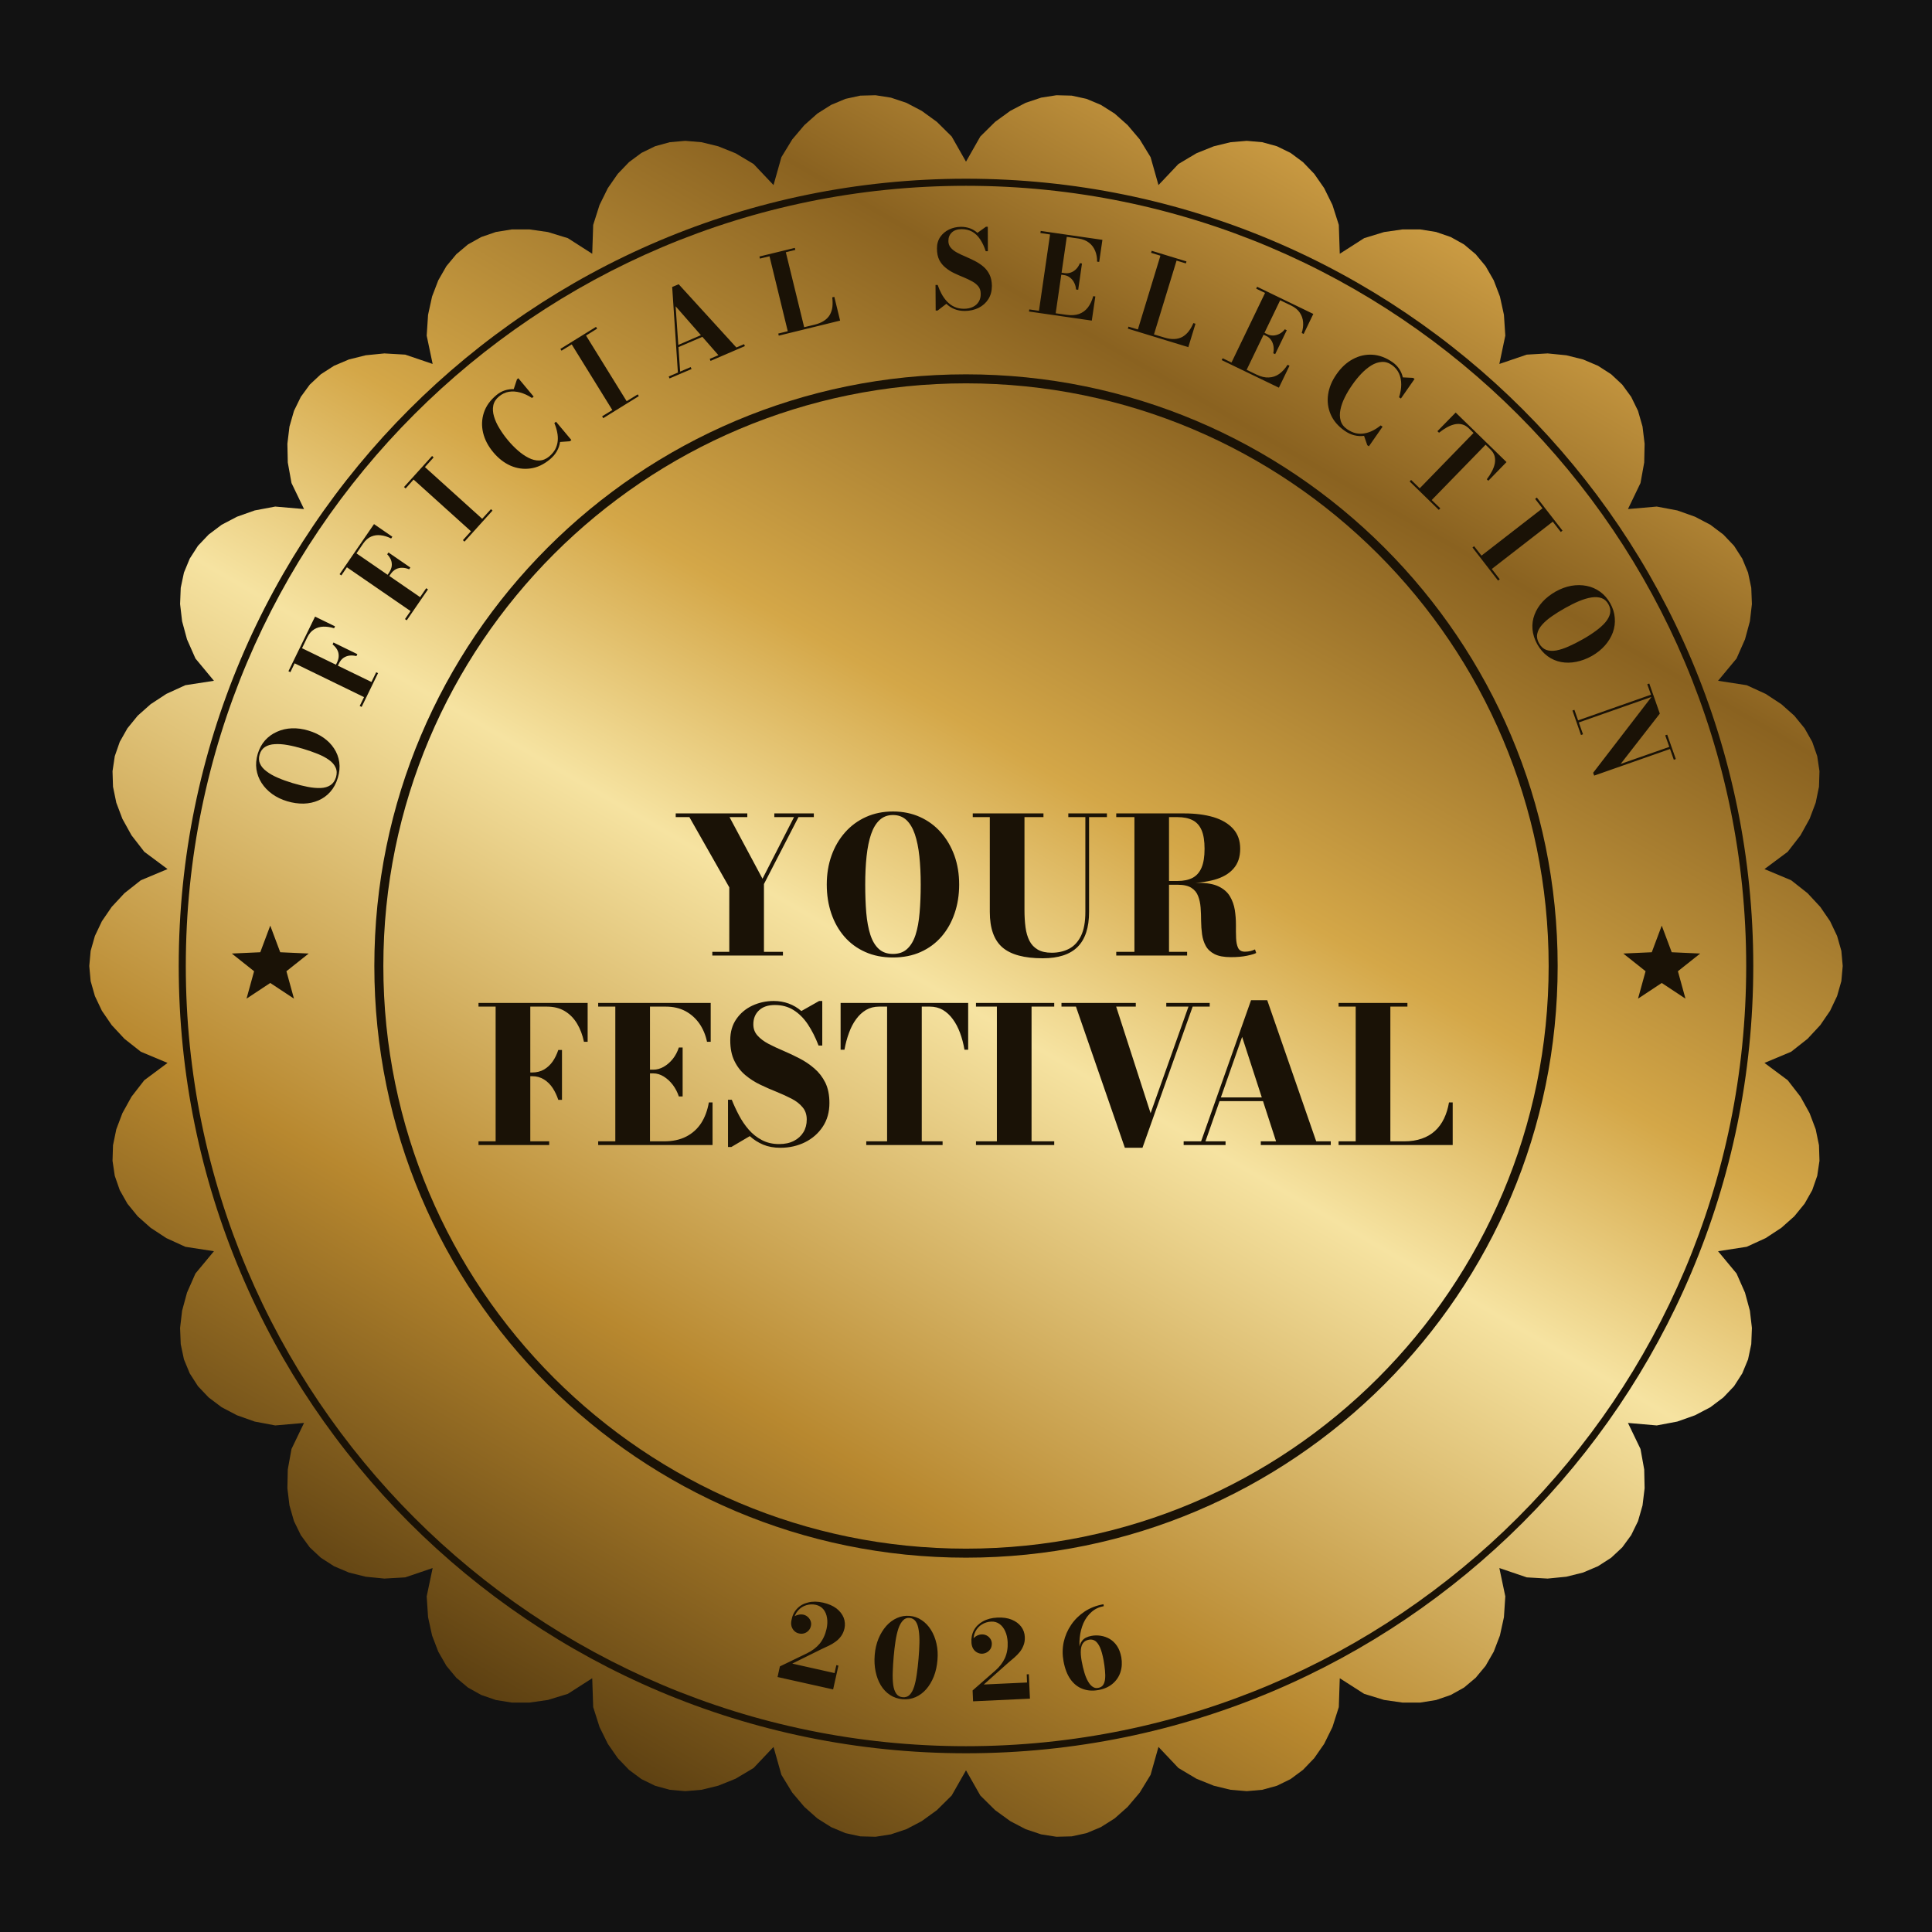
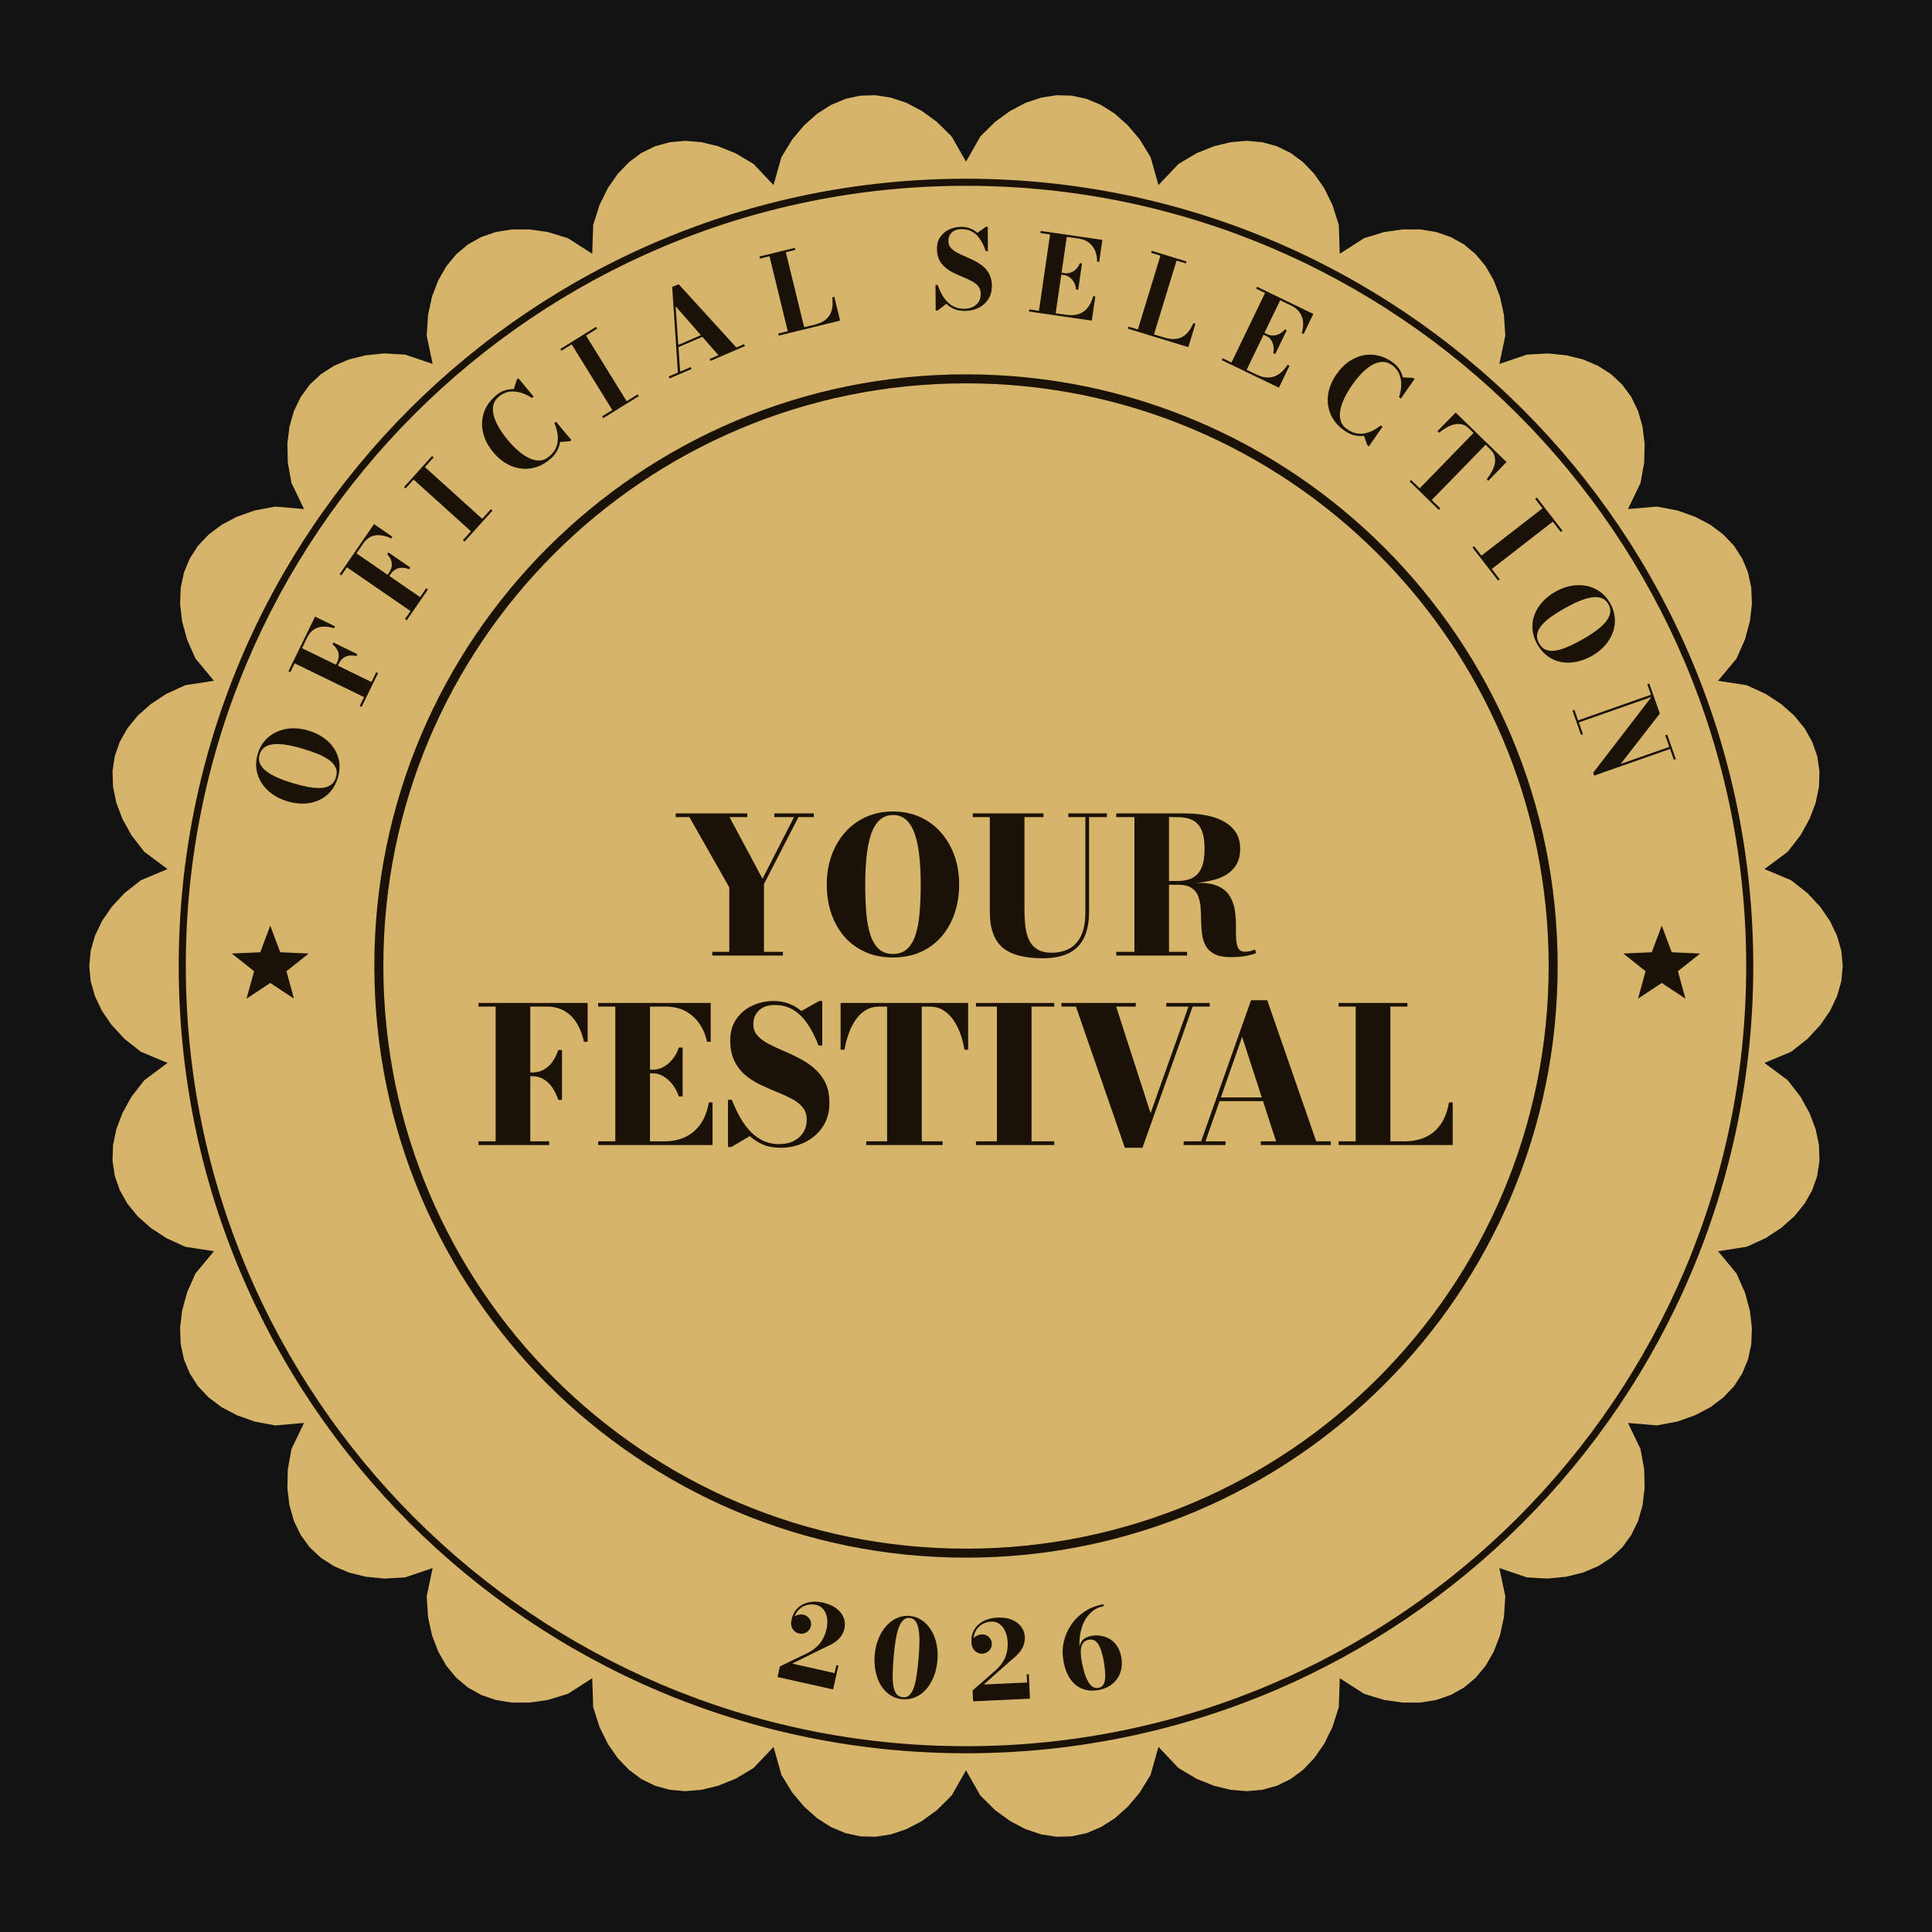
<svg xmlns="http://www.w3.org/2000/svg" viewBox="-120.1 -120.1 240.2 240.2">
  <defs>
-     <linearGradient id="lk65-p105" x1="0.25" y1="0.93" x2="0.75" y2="0.07">
-       <stop offset="0" stop-color="#5e4112" />
-       <stop offset="0.22" stop-color="#b8882f" />
-       <stop offset="0.48" stop-color="#f6e3a1" />
-       <stop offset="0.62" stop-color="#d4a748" />
-       <stop offset="0.85" stop-color="#8a6220" />
-       <stop offset="1" stop-color="#c99a42" />
-     </linearGradient>
-     <path id="lk65-ap106" d="M-81.64 0A81.64 81.64 0 0 1 81.64 0" />
-     <path id="lk65-ap107" d="M-91.36 0A91.36 91.36 0 0 0 91.36 0" />
+     <path id="lk65-ap87" d="M-81.64 0A81.64 81.64 0 0 1 81.64 0" />
+     <path id="lk65-ap88" d="M-91.36 0A91.36 91.36 0 0 0 91.36 0" />
  </defs>
  <rect data-bg="1" x="-120.1" y="-120.1" width="240.2" height="240.2" fill="#121212" />
  <g>
-     <g fill="url(#lk65-p105)" fill-rule="evenodd">
+     <g fill="#d6b56a" fill-rule="evenodd">
      <path d="M109 0L108.83 1.88L108.3 3.74L107.43 5.57L106.21 7.35L104.63 9.05L102.59 10.66L99.27 12.05L102.16 14.2L103.75 16.25L104.88 18.29L105.64 20.3L106.05 22.29L106.11 24.22L105.83 26.09L105.21 27.87L104.26 29.55L102.98 31.12L101.37 32.55L99.42 33.83L97.06 34.91L93.5 35.46L95.8 38.23L96.85 40.61L97.46 42.86L97.71 45L97.63 47.02L97.23 48.91L96.51 50.65L95.49 52.24L94.16 53.64L92.54 54.86L90.63 55.86L88.43 56.64L85.88 57.12L82.3 56.81L83.86 60.05L84.32 62.6L84.37 64.93L84.11 67.07L83.55 69.02L82.7 70.76L81.59 72.28L80.21 73.57L78.58 74.62L76.72 75.41L74.63 75.93L72.31 76.16L69.72 76.01L66.31 74.85L67.05 78.37L66.88 80.96L66.38 83.24L65.61 85.25L64.6 87.01L63.37 88.49L61.92 89.71L60.27 90.63L58.44 91.26L56.45 91.58L54.29 91.58L51.98 91.25L49.5 90.49L46.47 88.55L46.35 92.14L45.56 94.62L44.53 96.71L43.3 98.48L41.9 99.94L40.35 101.09L38.65 101.92L36.83 102.42L34.91 102.59L32.89 102.42L30.8 101.91L28.64 101.04L26.41 99.71L23.93 97.09L22.95 100.56L21.6 102.77L20.09 104.55L18.48 105.98L16.77 107.06L14.98 107.81L13.14 108.21L11.25 108.26L9.34 107.96L7.42 107.32L5.51 106.32L3.62 104.95L1.78 103.13L0 100L-1.78 103.13L-3.62 104.95L-5.51 106.32L-7.42 107.32L-9.34 107.96L-11.25 108.26L-13.14 108.21L-14.98 107.81L-16.77 107.06L-18.48 105.98L-20.09 104.55L-21.6 102.77L-22.95 100.56L-23.93 97.09L-26.41 99.71L-28.64 101.04L-30.8 101.91L-32.89 102.42L-34.91 102.59L-36.83 102.42L-38.65 101.92L-40.35 101.09L-41.9 99.94L-43.3 98.48L-44.53 96.71L-45.56 94.62L-46.35 92.14L-46.47 88.55L-49.5 90.49L-51.98 91.25L-54.29 91.58L-56.45 91.58L-58.44 91.26L-60.27 90.63L-61.92 89.71L-63.37 88.49L-64.6 87.01L-65.61 85.25L-66.38 83.24L-66.88 80.96L-67.05 78.37L-66.31 74.85L-69.72 76.01L-72.31 76.16L-74.63 75.93L-76.72 75.41L-78.58 74.62L-80.21 73.57L-81.59 72.28L-82.7 70.76L-83.55 69.02L-84.11 67.07L-84.37 64.93L-84.32 62.6L-83.86 60.05L-82.3 56.81L-85.88 57.12L-88.43 56.64L-90.63 55.86L-92.54 54.86L-94.16 53.64L-95.49 52.24L-96.51 50.65L-97.23 48.91L-97.63 47.02L-97.71 45L-97.46 42.86L-96.85 40.61L-95.8 38.23L-93.5 35.46L-97.06 34.91L-99.42 33.83L-101.37 32.55L-102.98 31.12L-104.26 29.55L-105.21 27.87L-105.83 26.09L-106.11 24.22L-106.05 22.29L-105.64 20.3L-104.88 18.29L-103.75 16.25L-102.16 14.2L-99.27 12.05L-102.59 10.66L-104.63 9.05L-106.21 7.35L-107.43 5.57L-108.3 3.74L-108.83 1.88L-109 0L-108.83 -1.88L-108.3 -3.74L-107.43 -5.57L-106.21 -7.35L-104.63 -9.05L-102.59 -10.66L-99.27 -12.05L-102.16 -14.2L-103.75 -16.25L-104.88 -18.29L-105.64 -20.3L-106.05 -22.29L-106.11 -24.22L-105.83 -26.09L-105.21 -27.87L-104.26 -29.55L-102.98 -31.12L-101.37 -32.55L-99.42 -33.83L-97.06 -34.91L-93.5 -35.46L-95.8 -38.23L-96.85 -40.61L-97.46 -42.86L-97.71 -45L-97.63 -47.02L-97.23 -48.91L-96.51 -50.65L-95.49 -52.24L-94.16 -53.64L-92.54 -54.86L-90.63 -55.86L-88.43 -56.64L-85.88 -57.12L-82.3 -56.81L-83.86 -60.05L-84.32 -62.6L-84.37 -64.93L-84.11 -67.07L-83.55 -69.02L-82.7 -70.76L-81.59 -72.28L-80.21 -73.57L-78.58 -74.62L-76.72 -75.41L-74.63 -75.93L-72.31 -76.16L-69.72 -76.01L-66.31 -74.85L-67.05 -78.37L-66.88 -80.96L-66.38 -83.24L-65.61 -85.25L-64.6 -87.01L-63.37 -88.49L-61.92 -89.71L-60.27 -90.63L-58.44 -91.26L-56.45 -91.58L-54.29 -91.58L-51.98 -91.25L-49.5 -90.49L-46.47 -88.55L-46.35 -92.14L-45.56 -94.62L-44.53 -96.71L-43.3 -98.48L-41.9 -99.94L-40.35 -101.09L-38.65 -101.92L-36.83 -102.42L-34.91 -102.59L-32.89 -102.42L-30.8 -101.91L-28.64 -101.04L-26.41 -99.71L-23.93 -97.09L-22.95 -100.56L-21.6 -102.77L-20.09 -104.55L-18.48 -105.98L-16.77 -107.06L-14.98 -107.81L-13.14 -108.21L-11.25 -108.26L-9.34 -107.96L-7.42 -107.32L-5.51 -106.32L-3.62 -104.95L-1.78 -103.13L0 -100L1.78 -103.13L3.62 -104.95L5.51 -106.32L7.42 -107.32L9.34 -107.96L11.25 -108.26L13.14 -108.21L14.98 -107.81L16.77 -107.06L18.48 -105.98L20.09 -104.55L21.6 -102.77L22.95 -100.56L23.93 -97.09L26.41 -99.71L28.64 -101.04L30.8 -101.91L32.89 -102.42L34.91 -102.59L36.83 -102.42L38.65 -101.92L40.35 -101.09L41.9 -99.94L43.3 -98.48L44.53 -96.71L45.56 -94.62L46.35 -92.14L46.47 -88.55L49.5 -90.49L51.98 -91.25L54.29 -91.58L56.45 -91.58L58.44 -91.26L60.27 -90.63L61.92 -89.71L63.37 -88.49L64.6 -87.01L65.61 -85.25L66.38 -83.24L66.88 -80.96L67.05 -78.37L66.31 -74.85L69.72 -76.01L72.31 -76.16L74.63 -75.93L76.72 -75.41L78.58 -74.62L80.21 -73.57L81.59 -72.28L82.7 -70.76L83.55 -69.02L84.11 -67.07L84.37 -64.93L84.32 -62.6L83.86 -60.05L82.3 -56.81L85.88 -57.12L88.43 -56.64L90.63 -55.86L92.54 -54.86L94.16 -53.64L95.49 -52.24L96.51 -50.65L97.23 -48.91L97.63 -47.02L97.71 -45L97.46 -42.86L96.85 -40.61L95.8 -38.23L93.5 -35.46L97.06 -34.91L99.42 -33.83L101.37 -32.55L102.98 -31.12L104.26 -29.55L105.21 -27.87L105.83 -26.09L106.11 -24.22L106.05 -22.29L105.64 -20.3L104.88 -18.29L103.75 -16.25L102.16 -14.2L99.27 -12.05L102.59 -10.66L104.63 -9.05L106.21 -7.35L107.43 -5.57L108.3 -3.74L108.83 -1.88Z" />
    </g>
    <g fill="#1a1206" fill-rule="evenodd">
      <path d="M-97.88 0A97.88 97.88 0 1 0 97.88 0A97.88 97.88 0 1 0 -97.88 0ZM-97 0A97 97 0 1 0 97 0A97 97 0 1 0 -97 0Z" />
      <path d="M-73.56 0A73.56 73.56 0 1 0 73.56 0A73.56 73.56 0 1 0 -73.56 0ZM-72.44 0A72.44 72.44 0 1 0 72.44 0A72.44 72.44 0 1 0 -72.44 0Z" />
      <path d="M-86.5 -5.02L-85.26 -1.71L-81.72 -1.55L-84.49 0.65L-83.55 4.06L-86.5 2.11L-89.45 4.06L-88.51 0.65L-91.28 -1.55L-87.74 -1.71ZM86.5 -5.02L87.74 -1.71L91.28 -1.55L88.51 0.65L89.45 4.06L86.5 2.11L83.55 4.06L84.49 0.65L81.72 -1.55L85.26 -1.71Z" />
    </g>
  </g>
  <g>
    <path fill="#1a1206" data-ids="f2" d="M-31.54 -1.3L-31.54 -1.76L-29.43 -1.76L-29.43 -9.78L-34.39 -18.51L-36.09 -18.51L-36.09 -18.97L-27.19 -18.97L-27.19 -18.51L-29.4 -18.51L-25.3 -10.85L-21.38 -18.51L-23.83 -18.51L-23.83 -18.97L-18.92 -18.97L-18.92 -18.51L-20.83 -18.51L-25.12 -10.19L-25.12 -1.76L-22.76 -1.76L-22.76 -1.3L-31.54 -1.3ZM-9.08 -1.06Q-11 -1.06 -12.52 -1.74Q-14.05 -2.42 -15.12 -3.65Q-16.19 -4.89 -16.75 -6.54Q-17.31 -8.19 -17.31 -10.13Q-17.31 -12.08 -16.72 -13.73Q-16.13 -15.38 -15.03 -16.62Q-13.94 -17.85 -12.43 -18.53Q-10.92 -19.21 -9.08 -19.21Q-7.24 -19.21 -5.73 -18.53Q-4.22 -17.85 -3.13 -16.62Q-2.04 -15.38 -1.44 -13.73Q-0.85 -12.08 -0.85 -10.13Q-0.85 -8.19 -1.42 -6.54Q-1.98 -4.89 -3.05 -3.65Q-4.12 -2.42 -5.64 -1.74Q-7.16 -1.06 -9.08 -1.06ZM-9.08 -1.5Q-7.99 -1.5 -7.32 -2.12Q-6.64 -2.74 -6.27 -3.88Q-5.9 -5.03 -5.77 -6.62Q-5.63 -8.21 -5.63 -10.13Q-5.63 -12.06 -5.8 -13.65Q-5.97 -15.24 -6.36 -16.39Q-6.75 -17.53 -7.41 -18.15Q-8.08 -18.77 -9.08 -18.77Q-10.07 -18.77 -10.74 -18.15Q-11.41 -17.53 -11.8 -16.39Q-12.19 -15.24 -12.36 -13.65Q-12.53 -12.06 -12.53 -10.13Q-12.53 -8.21 -12.4 -6.62Q-12.26 -5.03 -11.89 -3.88Q-11.52 -2.74 -10.84 -2.12Q-10.16 -1.5 -9.08 -1.5ZM17.52 -18.97L17.52 -18.51L15.3 -18.51L15.3 -6.72Q15.3 -3.81 13.88 -2.38Q12.46 -0.96 9.54 -0.96Q6.1 -0.96 4.53 -2.31Q2.96 -3.67 2.96 -6.72L2.96 -18.51L0.84 -18.51L0.84 -18.97L9.63 -18.97L9.63 -18.51L7.27 -18.51L7.27 -6.95Q7.27 -5.79 7.4 -4.81Q7.53 -3.84 7.89 -3.13Q8.25 -2.43 8.92 -2.04Q9.59 -1.65 10.66 -1.65Q11.86 -1.65 12.81 -2.14Q13.75 -2.63 14.3 -3.75Q14.84 -4.86 14.84 -6.72L14.84 -18.51L12.72 -18.51L12.72 -18.97L17.52 -18.97ZM22.94 -10.29L22.94 -10.57L26.29 -10.57Q27.42 -10.57 28.17 -10.96Q28.92 -11.36 29.29 -12.24Q29.66 -13.11 29.66 -14.57Q29.66 -16.03 29.29 -16.89Q28.92 -17.75 28.17 -18.13Q27.42 -18.51 26.29 -18.51L18.68 -18.51L18.68 -18.97L27.16 -18.97Q29.19 -18.97 30.76 -18.51Q32.32 -18.04 33.2 -17.07Q34.09 -16.1 34.09 -14.57Q34.09 -13.04 33.25 -12.1Q32.42 -11.15 30.87 -10.72Q29.31 -10.29 27.16 -10.29L22.94 -10.29ZM18.68 -1.3L18.68 -1.76L27.49 -1.76L27.49 -1.3L18.68 -1.3ZM20.94 -1.55L20.94 -18.75L25.24 -18.75L25.24 -1.55L20.94 -1.55ZM32.93 -1.1Q31.64 -1.1 30.9 -1.48Q30.16 -1.86 29.81 -2.5Q29.46 -3.14 29.35 -3.94Q29.24 -4.74 29.23 -5.6Q29.23 -6.45 29.17 -7.25Q29.11 -8.05 28.86 -8.69Q28.62 -9.34 28.02 -9.72Q27.43 -10.1 26.35 -10.1L22.94 -10.1L22.94 -10.34L28.89 -10.34Q30.5 -10.34 31.43 -9.88Q32.37 -9.42 32.82 -8.65Q33.27 -7.89 33.42 -6.97Q33.56 -6.06 33.56 -5.15Q33.55 -4.24 33.58 -3.47Q33.61 -2.71 33.83 -2.25Q34.06 -1.78 34.68 -1.78Q35.05 -1.78 35.37 -1.86Q35.68 -1.94 35.93 -2.06L36.08 -1.62Q35.8 -1.46 34.95 -1.28Q34.1 -1.1 32.93 -1.1Z" aria-label="YOUR" />
    <path fill="#1a1206" data-ids="f2" d="M-50.69 16.64Q-50.95 15.85 -51.38 15.18Q-51.82 14.51 -52.46 14.11Q-53.1 13.7 -53.95 13.7L-55.48 13.7L-55.48 13.24L-53.95 13.24Q-53.1 13.24 -52.46 12.87Q-51.82 12.49 -51.38 11.86Q-50.95 11.23 -50.69 10.44L-50.23 10.44L-50.23 16.64L-50.69 16.64ZM-47.04 4.59L-47.04 9.42L-47.5 9.42Q-47.76 8.16 -48.35 7.17Q-48.94 6.18 -49.88 5.61Q-50.81 5.05 -52.1 5.05L-54.17 5.05L-54.17 21.8L-51.82 21.8L-51.82 22.26L-60.61 22.26L-60.61 21.8L-58.48 21.8L-58.48 5.05L-60.61 5.05L-60.61 4.59L-47.04 4.59ZM-45.73 22.26L-45.73 21.8L-43.6 21.8L-43.6 5.05L-45.73 5.05L-45.73 4.59L-31.74 4.59L-31.74 9.42L-32.2 9.42Q-32.46 8.16 -33.14 7.17Q-33.83 6.18 -34.88 5.61Q-35.94 5.05 -37.32 5.05L-39.29 5.05L-39.29 21.8L-37.55 21.8Q-35.94 21.8 -34.79 21.21Q-33.64 20.62 -32.93 19.54Q-32.23 18.46 -31.97 16.96L-31.51 16.96L-31.51 22.26L-45.73 22.26ZM-35.7 16.22Q-35.96 15.44 -36.45 14.78Q-36.95 14.13 -37.58 13.74Q-38.21 13.35 -38.88 13.35L-39.9 13.35L-39.9 12.89L-38.88 12.89Q-38.21 12.89 -37.58 12.53Q-36.95 12.17 -36.45 11.55Q-35.96 10.92 -35.7 10.13L-35.23 10.13L-35.23 16.22L-35.7 16.22ZM-23.08 22.6Q-24.29 22.6 -25.22 22.21Q-26.16 21.81 -26.88 21.15L-29.17 22.5L-29.59 22.5L-29.59 16.63L-29.12 16.63Q-28.74 17.59 -28.22 18.57Q-27.71 19.54 -27.01 20.35Q-26.31 21.15 -25.38 21.64Q-24.45 22.14 -23.22 22.14Q-22.16 22.14 -21.39 21.74Q-20.63 21.35 -20.21 20.66Q-19.8 19.98 -19.8 19.09Q-19.8 18.17 -20.32 17.56Q-20.83 16.94 -21.68 16.5Q-22.53 16.06 -23.54 15.65Q-24.55 15.25 -25.57 14.76Q-26.58 14.28 -27.43 13.57Q-28.28 12.86 -28.79 11.81Q-29.31 10.76 -29.31 9.23Q-29.31 7.67 -28.54 6.58Q-27.78 5.49 -26.55 4.92Q-25.31 4.35 -23.91 4.35Q-22.91 4.35 -22.04 4.67Q-21.17 4.99 -20.47 5.6L-18.26 4.35L-17.87 4.35L-17.87 9.89L-18.33 9.89Q-18.91 8.38 -19.67 7.24Q-20.43 6.11 -21.44 5.48Q-22.44 4.85 -23.76 4.85Q-25.03 4.85 -25.73 5.51Q-26.44 6.17 -26.44 7.25Q-26.44 8.08 -25.92 8.65Q-25.41 9.22 -24.57 9.67Q-23.73 10.11 -22.71 10.54Q-21.7 10.97 -20.7 11.49Q-19.69 12.01 -18.85 12.74Q-18.01 13.46 -17.49 14.5Q-16.98 15.55 -16.98 17.03Q-16.98 18.73 -17.81 19.98Q-18.64 21.23 -20.03 21.92Q-21.42 22.6 -23.08 22.6ZM-12.4 22.26L-12.4 21.8L-9.81 21.8L-9.81 5.05L-10.81 5.05Q-11.71 5.05 -12.42 5.46Q-13.13 5.88 -13.66 6.61Q-14.2 7.34 -14.55 8.32Q-14.91 9.29 -15.11 10.41L-15.59 10.41L-15.59 4.59L0.27 4.59L0.27 10.41L-0.19 10.41Q-0.38 9.29 -0.74 8.32Q-1.1 7.34 -1.64 6.61Q-2.17 5.88 -2.88 5.46Q-3.59 5.05 -4.49 5.05L-5.5 5.05L-5.5 21.8L-2.91 21.8L-2.91 22.26L-12.4 22.26ZM1.24 22.26L1.24 21.8L3.84 21.8L3.84 5.05L1.24 5.05L1.24 4.59L10.97 4.59L10.97 5.05L8.15 5.05L8.15 21.8L10.97 21.8L10.97 22.26L1.24 22.26ZM30.3 4.59L30.3 5.05L28.18 5.05L21.94 22.6L19.75 22.6L13.67 5.05L11.87 5.05L11.87 4.59L21.11 4.59L21.11 5.05L18.67 5.05L22.95 18.3L27.66 5.05L24.9 5.05L24.9 4.59L30.3 4.59ZM31.29 16.8L31.29 16.34L38.36 16.34L38.36 16.8L31.29 16.8ZM37.45 4.25L43.54 21.8L45.35 21.8L45.35 22.26L36.65 22.26L36.65 21.8L38.55 21.8L34.33 8.81L29.77 21.8L32.27 21.8L32.27 22.26L27.06 22.26L27.06 21.8L29.23 21.8L35.44 4.25L37.45 4.25ZM46.32 22.26L46.32 21.8L48.45 21.8L48.45 5.05L46.32 5.05L46.32 4.59L54.88 4.59L54.88 5.05L52.76 5.05L52.76 21.8L54.46 21.8Q55.71 21.8 56.67 21.46Q57.63 21.13 58.31 20.5Q59 19.87 59.43 18.97Q59.86 18.08 60.05 16.96L60.51 16.96L60.51 22.26L46.32 22.26Z" aria-label="FESTIVAL" />
    <path data-part="arc-top" fill="#1a1206" d="M-78.1 -23.39Q-78.41 -22.36 -79.03 -21.66Q-79.65 -20.96 -80.5 -20.59Q-81.35 -20.22 -82.34 -20.19Q-83.34 -20.17 -84.39 -20.48Q-85.45 -20.8 -86.26 -21.38Q-87.07 -21.97 -87.58 -22.76Q-88.08 -23.54 -88.22 -24.46Q-88.35 -25.38 -88.06 -26.37Q-87.76 -27.36 -87.15 -28.05Q-86.53 -28.74 -85.67 -29.12Q-84.82 -29.51 -83.82 -29.55Q-82.82 -29.59 -81.76 -29.27Q-80.71 -28.96 -79.89 -28.39Q-79.07 -27.82 -78.57 -27.05Q-78.06 -26.28 -77.92 -25.35Q-77.79 -24.42 -78.1 -23.39ZM-78.33 -23.46Q-78.13 -24.14 -78.37 -24.66Q-78.6 -25.19 -79.18 -25.61Q-79.76 -26.03 -80.6 -26.37Q-81.44 -26.71 -82.44 -27.01Q-83.44 -27.31 -84.34 -27.47Q-85.23 -27.63 -85.95 -27.58Q-86.67 -27.54 -87.15 -27.23Q-87.63 -26.93 -87.82 -26.3Q-88.01 -25.67 -87.77 -25.15Q-87.54 -24.63 -86.96 -24.2Q-86.39 -23.76 -85.55 -23.4Q-84.72 -23.04 -83.72 -22.74Q-82.71 -22.44 -81.83 -22.27Q-80.94 -22.1 -80.22 -22.13Q-79.51 -22.16 -79.02 -22.48Q-78.54 -22.79 -78.33 -23.46ZM-75.79 -38.53Q-76.24 -38.64 -76.65 -38.59Q-77.06 -38.54 -77.41 -38.3Q-77.75 -38.06 -77.97 -37.59L-78.36 -36.8L-78.6 -36.92L-78.21 -37.71Q-77.98 -38.18 -77.99 -38.58Q-77.99 -38.99 -78.19 -39.34Q-78.39 -39.69 -78.75 -39.98L-78.64 -40.22L-75.67 -38.77L-75.79 -38.53ZM-80.93 -43.44L-78.45 -42.23L-78.56 -41.99Q-79.26 -42.21 -79.9 -42.19Q-80.54 -42.17 -81.05 -41.85Q-81.57 -41.53 -81.9 -40.85L-82.55 -39.51L-73.92 -35.31L-73.33 -36.52L-73.1 -36.41L-75.14 -32.21L-75.38 -32.33L-74.84 -33.43L-83.47 -37.63L-84 -36.53L-84.24 -36.65L-80.93 -43.44ZM-69.23 -49.32Q-69.66 -49.5 -70.08 -49.51Q-70.5 -49.52 -70.87 -49.34Q-71.24 -49.15 -71.54 -48.72L-72.04 -47.99L-72.25 -48.14L-71.75 -48.87Q-71.46 -49.3 -71.4 -49.7Q-71.35 -50.11 -71.49 -50.48Q-71.64 -50.85 -71.96 -51.19L-71.8 -51.41L-69.08 -49.54L-69.23 -49.32ZM-73.6 -54.94L-71.32 -53.37L-71.47 -53.15Q-72.12 -53.48 -72.76 -53.55Q-73.39 -53.63 -73.95 -53.39Q-74.51 -53.15 -74.94 -52.53L-75.78 -51.3L-67.87 -45.86L-67.11 -46.97L-66.89 -46.82L-69.53 -42.98L-69.75 -43.13L-69.06 -44.13L-76.97 -49.57L-77.66 -48.56L-77.88 -48.71L-73.6 -54.94ZM-62.35 -52.76L-62.55 -52.94L-61.55 -54.05L-68.68 -60.48L-69.67 -59.37L-69.87 -59.55L-66.38 -63.41L-66.19 -63.23L-67.27 -62.03L-60.15 -55.6L-59.06 -56.8L-58.87 -56.62L-62.35 -52.76ZM-51.72 -63Q-52.88 -62.03 -54.14 -61.86Q-55.41 -61.68 -56.62 -62.2Q-57.82 -62.73 -58.78 -63.88Q-59.74 -65.03 -60.04 -66.31Q-60.34 -67.58 -59.94 -68.8Q-59.54 -70.02 -58.38 -70.98Q-57.9 -71.38 -57.35 -71.56Q-56.8 -71.74 -56.23 -71.72L-55.83 -72.93L-55.66 -73.08L-53.75 -70.79L-53.96 -70.62Q-54.69 -71.1 -55.43 -71.3Q-56.16 -71.5 -56.84 -71.39Q-57.51 -71.27 -58.06 -70.81Q-58.64 -70.33 -58.77 -69.69Q-58.9 -69.05 -58.68 -68.32Q-58.47 -67.6 -58.01 -66.85Q-57.56 -66.1 -56.97 -65.39Q-56.38 -64.68 -55.72 -64.1Q-55.06 -63.52 -54.39 -63.18Q-53.71 -62.83 -53.06 -62.85Q-52.41 -62.86 -51.83 -63.34Q-51.32 -63.77 -51.06 -64.26Q-50.81 -64.75 -50.76 -65.29Q-50.71 -65.82 -50.83 -66.38Q-50.94 -66.94 -51.18 -67.5L-50.97 -67.67L-49.06 -65.39L-49.25 -65.24L-50.47 -65.15Q-50.55 -64.56 -50.86 -64.01Q-51.17 -63.46 -51.72 -63ZM-45.1 -68.11L-45.24 -68.34L-43.97 -69.12L-49.02 -77.28L-50.29 -76.5L-50.43 -76.72L-46 -79.46L-45.86 -79.24L-47.24 -78.38L-42.19 -70.22L-40.81 -71.07L-40.68 -70.85L-45.1 -68.11ZM-35.85 -76.9L-35.95 -77.14L-32.14 -78.78L-32.03 -78.54L-35.85 -76.9ZM-35.72 -84.76L-28.55 -76.9L-27.59 -77.31L-27.49 -77.07L-31.76 -75.23L-31.86 -75.48L-30.78 -75.94L-36.1 -82.02L-35.54 -73.9L-34.23 -74.46L-34.12 -74.22L-36.86 -73.05L-36.96 -73.29L-35.82 -73.78L-36.53 -84.42L-35.72 -84.76ZM-23.28 -78.37L-23.34 -78.63L-22.16 -78.92L-24.43 -88.24L-25.62 -87.95L-25.68 -88.21L-21.28 -89.28L-21.22 -89.03L-22.4 -88.74L-20.12 -79.42L-18.83 -79.73Q-18.11 -79.91 -17.65 -80.22Q-17.18 -80.53 -16.93 -80.96Q-16.68 -81.4 -16.61 -81.94Q-16.55 -82.48 -16.63 -83.13L-16.37 -83.19L-15.65 -80.24L-23.28 -78.37ZM-0.14 -81.44Q-0.89 -81.44 -1.46 -81.68Q-2.03 -81.92 -2.44 -82.33L-3.53 -81.49L-3.77 -81.49L-3.79 -84.67L-3.52 -84.67Q-3.33 -84.11 -3.05 -83.59Q-2.77 -83.06 -2.38 -82.64Q-1.99 -82.21 -1.46 -81.96Q-0.93 -81.71 -0.23 -81.71Q0.41 -81.72 0.87 -81.95Q1.34 -82.18 1.59 -82.6Q1.84 -83.01 1.83 -83.57Q1.83 -84.12 1.54 -84.49Q1.24 -84.86 0.76 -85.12Q0.27 -85.39 -0.31 -85.63Q-0.89 -85.86 -1.47 -86.14Q-2.05 -86.41 -2.53 -86.81Q-3.02 -87.2 -3.32 -87.77Q-3.61 -88.35 -3.61 -89.19Q-3.62 -90.03 -3.2 -90.64Q-2.79 -91.24 -2.1 -91.57Q-1.42 -91.89 -0.63 -91.9Q-0.02 -91.9 0.5 -91.71Q1.01 -91.52 1.42 -91.15L2.48 -91.91L2.71 -91.91L2.72 -88.87L2.45 -88.87Q2.18 -89.72 1.76 -90.34Q1.35 -90.96 0.78 -91.29Q0.21 -91.61 -0.53 -91.61Q-1.33 -91.61 -1.76 -91.2Q-2.19 -90.8 -2.19 -90.14Q-2.19 -89.64 -1.89 -89.3Q-1.6 -88.96 -1.12 -88.7Q-0.64 -88.44 -0.06 -88.2Q0.51 -87.95 1.09 -87.66Q1.66 -87.37 2.15 -86.96Q2.63 -86.56 2.92 -85.97Q3.21 -85.39 3.22 -84.56Q3.22 -83.61 2.78 -82.91Q2.34 -82.22 1.58 -81.83Q0.81 -81.45 -0.14 -81.44ZM7.83 -81.37L7.87 -81.63L9.07 -81.46L10.45 -90.95L9.25 -91.13L9.29 -91.39L16.96 -90.28L16.56 -87.54L16.3 -87.57Q16.31 -88.3 16.06 -88.91Q15.81 -89.52 15.3 -89.92Q14.79 -90.32 14.01 -90.44L12.53 -90.65L11.15 -81.15L12.49 -80.96Q13.41 -80.83 14.07 -81.07Q14.73 -81.32 15.16 -81.88Q15.59 -82.45 15.82 -83.28L16.08 -83.24L15.64 -80.24L7.83 -81.37ZM13.68 -84.11Q13.65 -84.57 13.45 -84.95Q13.26 -85.34 12.94 -85.58Q12.63 -85.83 12.25 -85.89L11.5 -86L11.54 -86.25L12.29 -86.14Q12.67 -86.09 13.04 -86.22Q13.4 -86.35 13.7 -86.65Q13.99 -86.95 14.16 -87.38L14.42 -87.34L13.95 -84.07L13.68 -84.11ZM20.12 -79.24L20.2 -79.49L21.37 -79.14L24.17 -88.31L23.01 -88.67L23.09 -88.92L27.41 -87.6L27.34 -87.35L26.18 -87.7L23.37 -78.52L24.64 -78.14Q25.35 -77.92 25.91 -77.95Q26.47 -77.98 26.91 -78.22Q27.34 -78.47 27.68 -78.9Q28.01 -79.33 28.27 -79.93L28.53 -79.85L27.64 -76.94L20.12 -79.24ZM31.79 -75.33L31.91 -75.56L33.01 -75.03L37.18 -83.68L36.08 -84.21L36.19 -84.45L43.18 -81.07L41.98 -78.58L41.74 -78.7Q41.96 -79.39 41.91 -80.05Q41.86 -80.7 41.49 -81.24Q41.13 -81.77 40.41 -82.12L39.06 -82.77L34.89 -74.12L36.12 -73.53Q36.95 -73.13 37.65 -73.17Q38.36 -73.2 38.94 -73.61Q39.52 -74.02 39.98 -74.75L40.22 -74.63L38.9 -71.9L31.79 -75.33ZM38.2 -76.18Q38.3 -76.63 38.23 -77.06Q38.16 -77.48 37.94 -77.81Q37.72 -78.14 37.37 -78.31L36.69 -78.63L36.8 -78.87L37.48 -78.54Q37.83 -78.37 38.22 -78.39Q38.61 -78.41 38.98 -78.6Q39.35 -78.79 39.64 -79.16L39.88 -79.04L38.44 -76.07L38.2 -76.18ZM47.08 -66.54Q45.85 -67.4 45.34 -68.58Q44.83 -69.76 45.02 -71.06Q45.21 -72.36 46.07 -73.58Q46.93 -74.82 48.08 -75.44Q49.24 -76.07 50.51 -76Q51.79 -75.93 53.03 -75.07Q53.54 -74.71 53.86 -74.23Q54.18 -73.75 54.31 -73.18L55.58 -73.12L55.77 -72.99L54.07 -70.55L53.84 -70.71Q54.11 -71.54 54.11 -72.3Q54.11 -73.07 53.83 -73.68Q53.54 -74.3 52.95 -74.72Q52.33 -75.15 51.68 -75.1Q51.03 -75.06 50.38 -74.66Q49.74 -74.26 49.14 -73.63Q48.53 -72.99 48.01 -72.23Q47.48 -71.48 47.09 -70.69Q46.7 -69.91 46.55 -69.16Q46.4 -68.42 46.58 -67.8Q46.76 -67.17 47.38 -66.74Q47.93 -66.36 48.47 -66.24Q49.01 -66.12 49.54 -66.22Q50.07 -66.31 50.58 -66.57Q51.09 -66.83 51.56 -67.21L51.79 -67.05L50.09 -64.61L49.89 -64.75L49.49 -65.91Q48.9 -65.83 48.28 -65.98Q47.67 -66.13 47.08 -66.54ZM55.16 -60.24L55.34 -60.43L56.41 -59.39L63.1 -66.27L62.52 -66.84Q62.13 -67.22 61.69 -67.33Q61.25 -67.45 60.78 -67.35Q60.31 -67.25 59.81 -66.98Q59.31 -66.7 58.81 -66.3L58.61 -66.49L60.88 -68.81L67.2 -62.65L64.94 -60.33L64.75 -60.51Q65.14 -61.02 65.4 -61.53Q65.66 -62.03 65.75 -62.51Q65.83 -62.99 65.71 -63.42Q65.58 -63.86 65.19 -64.23L64.6 -64.81L57.9 -57.93L58.97 -56.9L58.78 -56.71L55.16 -60.24ZM62.97 -52.03L63.17 -52.19L64.09 -51.02L71.67 -56.9L70.76 -58.07L70.97 -58.24L74.16 -54.13L73.95 -53.96L72.95 -55.24L65.37 -49.36L66.36 -48.08L66.15 -47.92L62.97 -52.03ZM71.03 -39.99Q70.51 -40.93 70.43 -41.87Q70.35 -42.8 70.68 -43.67Q71 -44.53 71.67 -45.27Q72.34 -46 73.3 -46.55Q74.27 -47.09 75.25 -47.27Q76.24 -47.44 77.15 -47.26Q78.07 -47.08 78.82 -46.54Q79.58 -46 80.09 -45.1Q80.59 -44.21 80.66 -43.28Q80.74 -42.35 80.42 -41.47Q80.1 -40.6 79.44 -39.85Q78.78 -39.1 77.82 -38.55Q76.85 -38.01 75.88 -37.82Q74.9 -37.62 73.99 -37.79Q73.08 -37.96 72.32 -38.51Q71.56 -39.06 71.03 -39.99ZM71.25 -40.11Q71.6 -39.5 72.14 -39.3Q72.68 -39.11 73.39 -39.23Q74.09 -39.36 74.92 -39.73Q75.74 -40.09 76.66 -40.61Q77.57 -41.12 78.3 -41.66Q79.03 -42.19 79.5 -42.74Q79.96 -43.29 80.08 -43.85Q80.19 -44.41 79.87 -44.98Q79.55 -45.55 79.01 -45.74Q78.47 -45.93 77.76 -45.82Q77.05 -45.71 76.21 -45.36Q75.38 -45.01 74.46 -44.49Q73.55 -43.98 72.81 -43.46Q72.07 -42.94 71.6 -42.4Q71.13 -41.86 71.02 -41.29Q70.9 -40.73 71.25 -40.11ZM85.5 -33.55L76.19 -30.28L76.71 -28.81L76.46 -28.72L75.4 -31.76L75.64 -31.85L76.1 -30.54L85.16 -33.73L84.7 -35.03L84.95 -35.12L85.5 -33.55ZM88.25 -25.73L88 -25.64L87.53 -26.98L78.1 -23.67L77.97 -24.02L85.44 -33.73L86.26 -31.38L81.39 -25.12L87.44 -27.24L86.93 -28.68L87.18 -28.76L88.25 -25.73Z" aria-label="OFFICIAL SELECTION" />
    <path data-part="arc-under" fill="#1a1206" d="M-23.43 88.4L-23.14 87.08L-19.79 85.46Q-18.81 84.99 -18.19 84.25Q-17.58 83.5 -17.34 82.43Q-17.17 81.67 -17.28 81.04Q-17.38 80.41 -17.73 79.98Q-18.08 79.56 -18.65 79.43Q-19.26 79.29 -19.85 79.47Q-20.44 79.64 -20.87 80.12Q-21.31 80.6 -21.45 81.39L-21.69 81.34Q-21.63 81.09 -21.4 80.91Q-21.16 80.73 -20.84 80.66Q-20.52 80.58 -20.2 80.65Q-19.9 80.72 -19.67 80.93Q-19.44 81.13 -19.32 81.43Q-19.21 81.72 -19.28 82.05Q-19.36 82.41 -19.59 82.64Q-19.82 82.88 -20.13 82.97Q-20.44 83.06 -20.77 82.98Q-21.1 82.91 -21.34 82.68Q-21.58 82.45 -21.69 82.1Q-21.79 81.75 -21.7 81.34Q-21.55 80.48 -21.01 79.91Q-20.47 79.33 -19.63 79.13Q-18.8 78.92 -17.77 79.15Q-16.76 79.38 -16.11 79.87Q-15.47 80.37 -15.21 81.02Q-14.96 81.68 -15.11 82.37Q-15.24 82.92 -15.53 83.32Q-15.82 83.72 -16.21 84Q-16.6 84.29 -17.04 84.5Q-17.49 84.72 -17.92 84.91L-21.6 86.73L-16.34 87.91L-16.12 86.92L-15.86 86.98L-16.52 89.94L-23.43 88.4ZM-7.89 91.16Q-8.76 91.08 -9.45 90.63Q-10.13 90.18 -10.59 89.43Q-11.04 88.68 -11.24 87.71Q-11.44 86.75 -11.35 85.65Q-11.26 84.55 -10.88 83.63Q-10.5 82.72 -9.91 82.05Q-9.32 81.39 -8.57 81.06Q-7.83 80.73 -7.01 80.8Q-6.18 80.87 -5.51 81.33Q-4.83 81.78 -4.36 82.53Q-3.89 83.28 -3.67 84.25Q-3.45 85.21 -3.55 86.31Q-3.64 87.41 -4 88.33Q-4.37 89.25 -4.94 89.91Q-5.52 90.57 -6.27 90.9Q-7.02 91.23 -7.89 91.16ZM-7.87 90.91Q-7.34 90.96 -7 90.61Q-6.66 90.26 -6.45 89.6Q-6.24 88.94 -6.12 88.05Q-5.99 87.16 -5.9 86.11Q-5.81 85.07 -5.79 84.17Q-5.77 83.27 -5.88 82.58Q-5.98 81.89 -6.25 81.49Q-6.53 81.09 -7.03 81.05Q-7.5 81.01 -7.83 81.36Q-8.17 81.71 -8.4 82.36Q-8.62 83.02 -8.76 83.91Q-8.9 84.81 -8.99 85.85Q-9.08 86.89 -9.11 87.79Q-9.14 88.69 -9.05 89.38Q-8.95 90.07 -8.67 90.47Q-8.39 90.87 -7.87 90.91ZM0.88 91.42L0.82 90.07L3.62 87.62Q4.44 86.91 4.84 86.04Q5.23 85.16 5.18 84.06Q5.14 83.28 4.87 82.7Q4.61 82.12 4.16 81.8Q3.71 81.48 3.13 81.51Q2.5 81.54 1.98 81.86Q1.45 82.18 1.16 82.76Q0.87 83.34 0.94 84.15L0.7 84.16Q0.69 83.9 0.87 83.67Q1.05 83.43 1.34 83.27Q1.63 83.12 1.95 83.1Q2.26 83.09 2.54 83.22Q2.82 83.36 3 83.61Q3.19 83.87 3.21 84.2Q3.22 84.57 3.07 84.86Q2.91 85.14 2.63 85.31Q2.36 85.48 2.02 85.5Q1.68 85.51 1.39 85.35Q1.09 85.2 0.9 84.89Q0.71 84.58 0.68 84.16Q0.61 83.29 0.98 82.59Q1.35 81.9 2.1 81.48Q2.85 81.06 3.9 81.01Q4.94 80.96 5.69 81.27Q6.44 81.58 6.86 82.14Q7.28 82.7 7.31 83.41Q7.34 83.98 7.16 84.44Q6.99 84.9 6.69 85.28Q6.38 85.66 6.01 85.98Q5.64 86.3 5.28 86.6L2.21 89.33L7.59 89.08L7.55 88.07L7.81 88.05L7.95 91.09L0.88 91.42ZM16.45 90.02Q15.38 90.21 14.49 89.87Q13.6 89.54 12.98 88.67Q12.37 87.8 12.12 86.41Q11.9 85.2 12.15 84.04Q12.41 82.88 13.08 81.9Q13.74 80.93 14.76 80.25Q15.78 79.58 17.09 79.35L17.13 79.59Q16.24 79.75 15.61 80.31Q14.97 80.87 14.6 81.7Q14.24 82.53 14.14 83.51Q14.04 84.48 14.21 85.46L14.38 86.41Q14.52 87.18 14.71 87.82Q14.9 88.47 15.16 88.92Q15.41 89.38 15.73 89.6Q16.05 89.83 16.44 89.75Q16.84 89.68 17.04 89.4Q17.24 89.11 17.29 88.65Q17.34 88.19 17.28 87.6Q17.23 87.01 17.11 86.34Q16.92 85.31 16.66 84.72Q16.39 84.13 16.05 83.9Q15.7 83.68 15.28 83.76Q14.83 83.84 14.58 84.15Q14.33 84.45 14.28 85.01Q14.23 85.57 14.38 86.41L14.17 86.45Q14.02 85.6 14.07 84.94Q14.11 84.28 14.47 83.85Q14.83 83.42 15.61 83.28Q16.17 83.18 16.75 83.27Q17.34 83.36 17.86 83.66Q18.39 83.97 18.77 84.53Q19.15 85.09 19.31 85.94Q19.48 86.94 19.2 87.8Q18.92 88.65 18.22 89.24Q17.52 89.83 16.45 90.02Z" aria-label="2026" />
  </g>
</svg>
